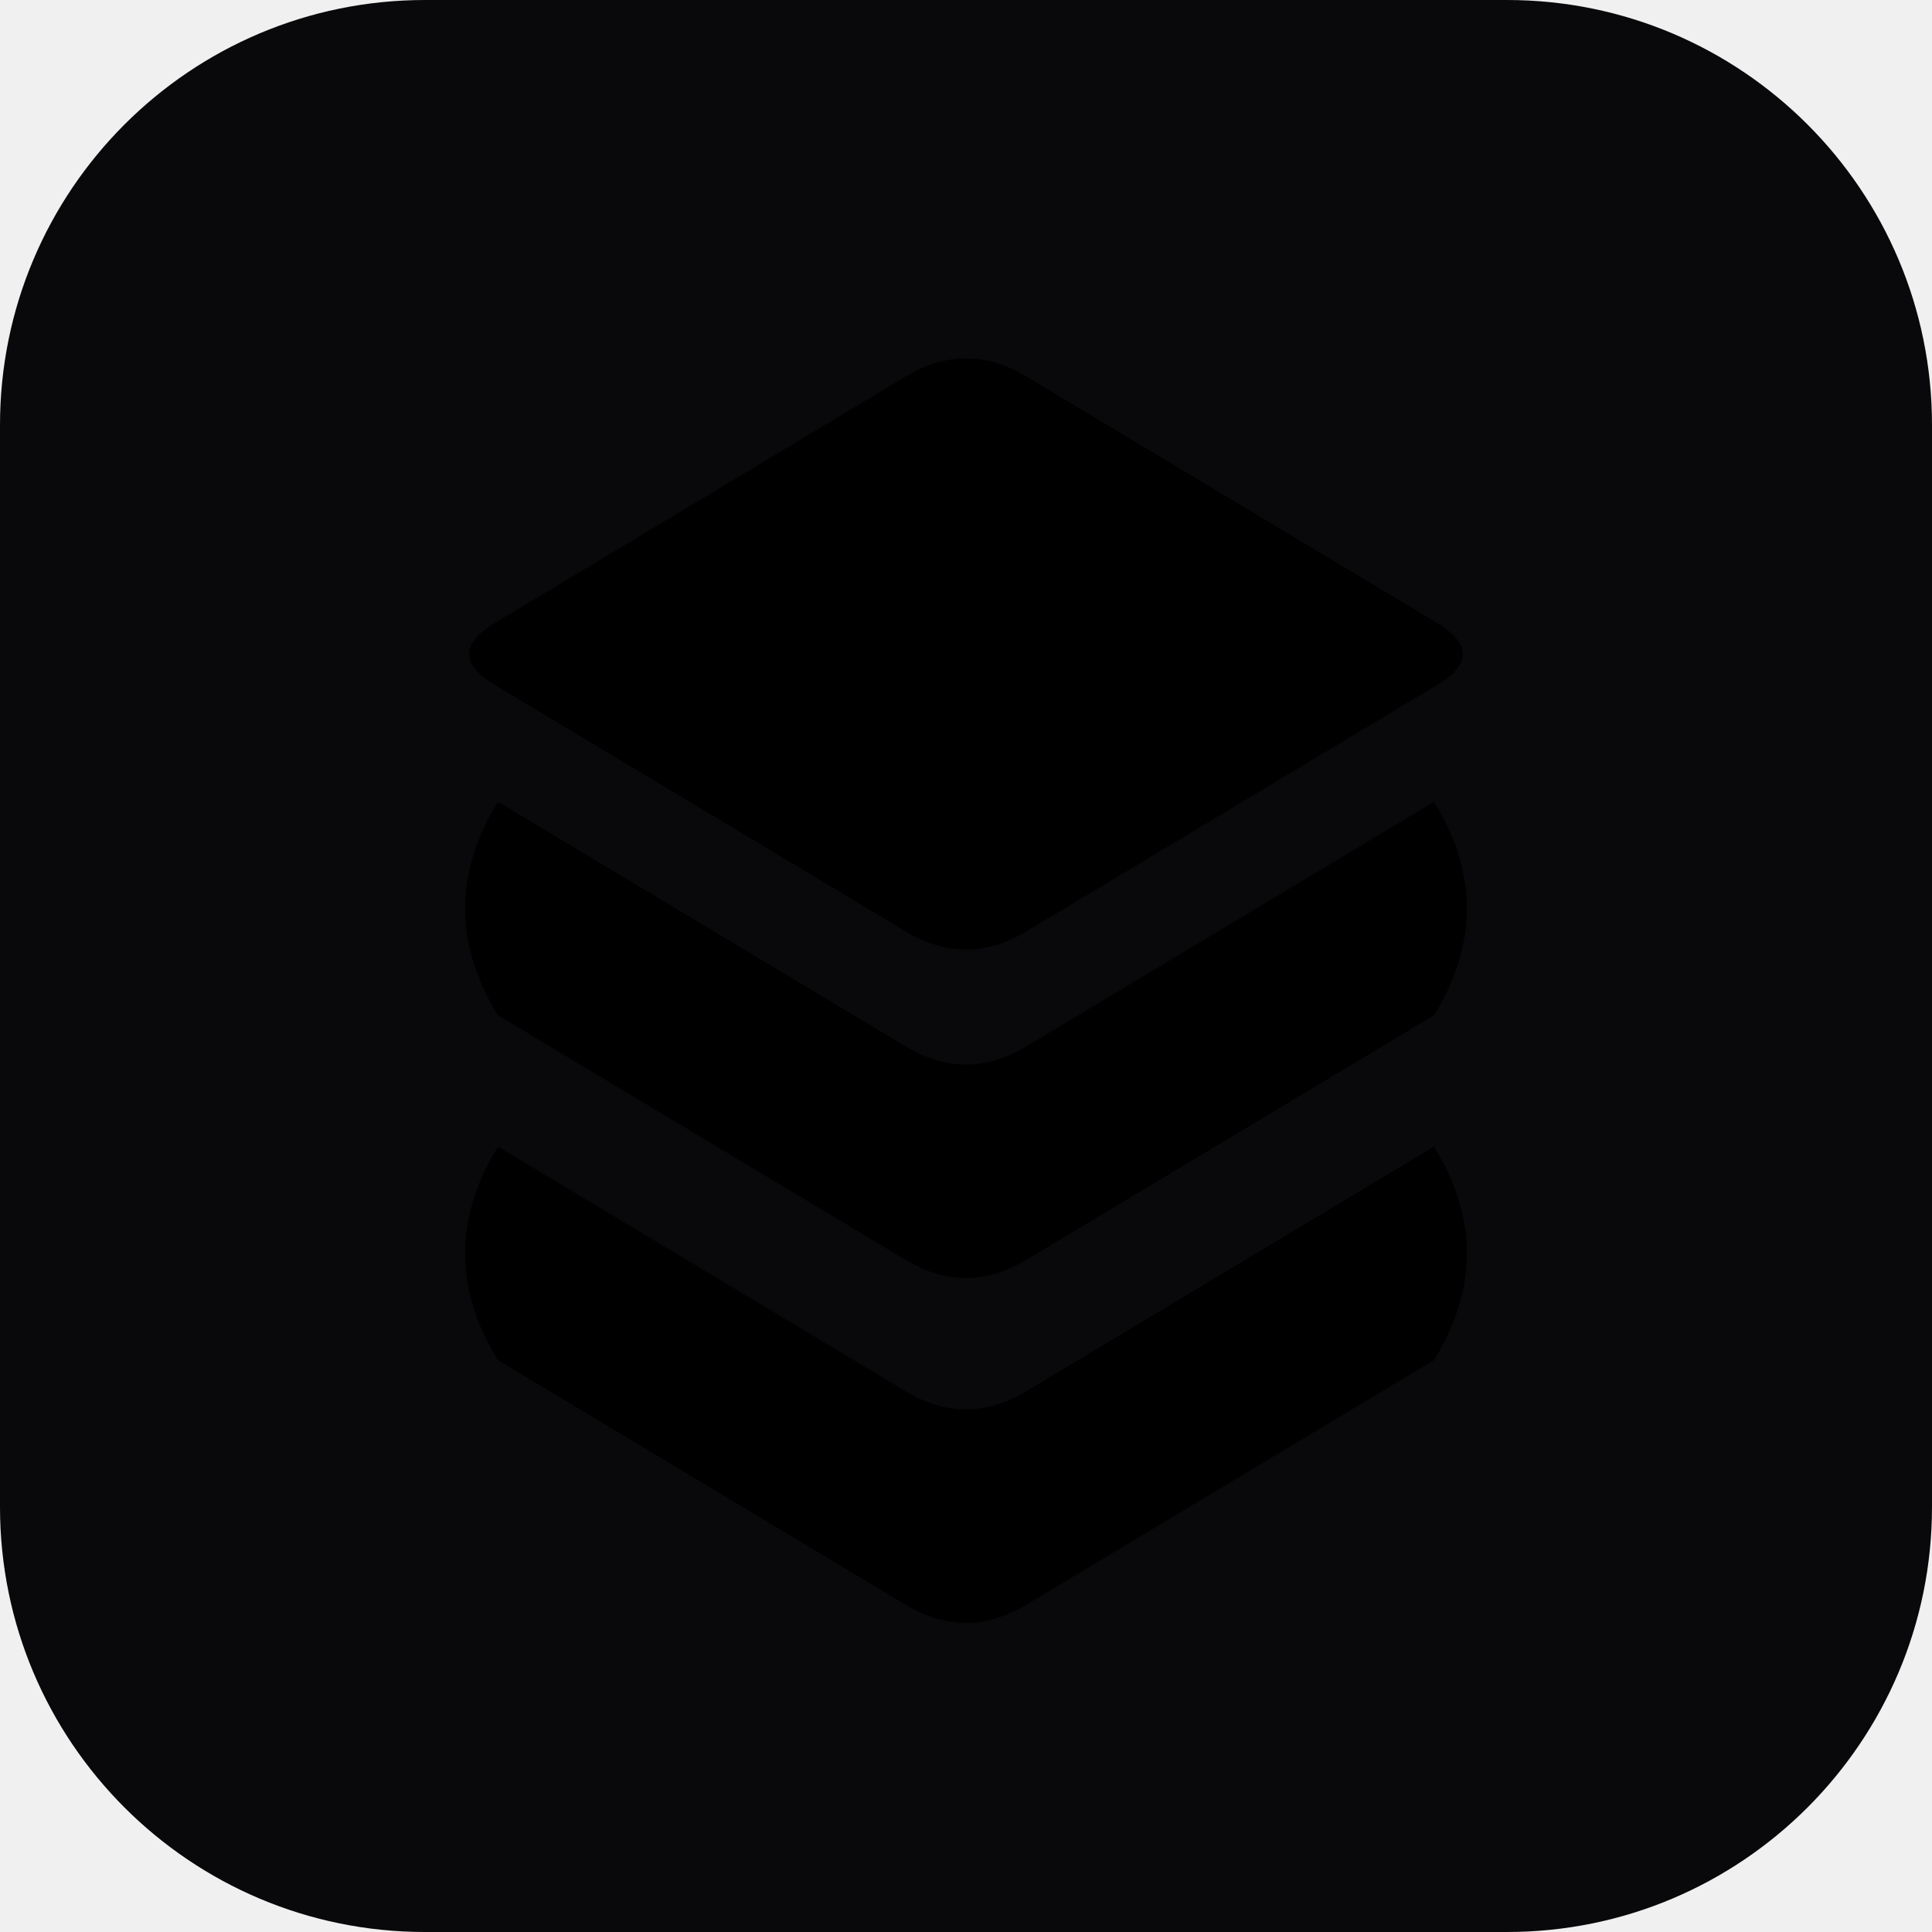
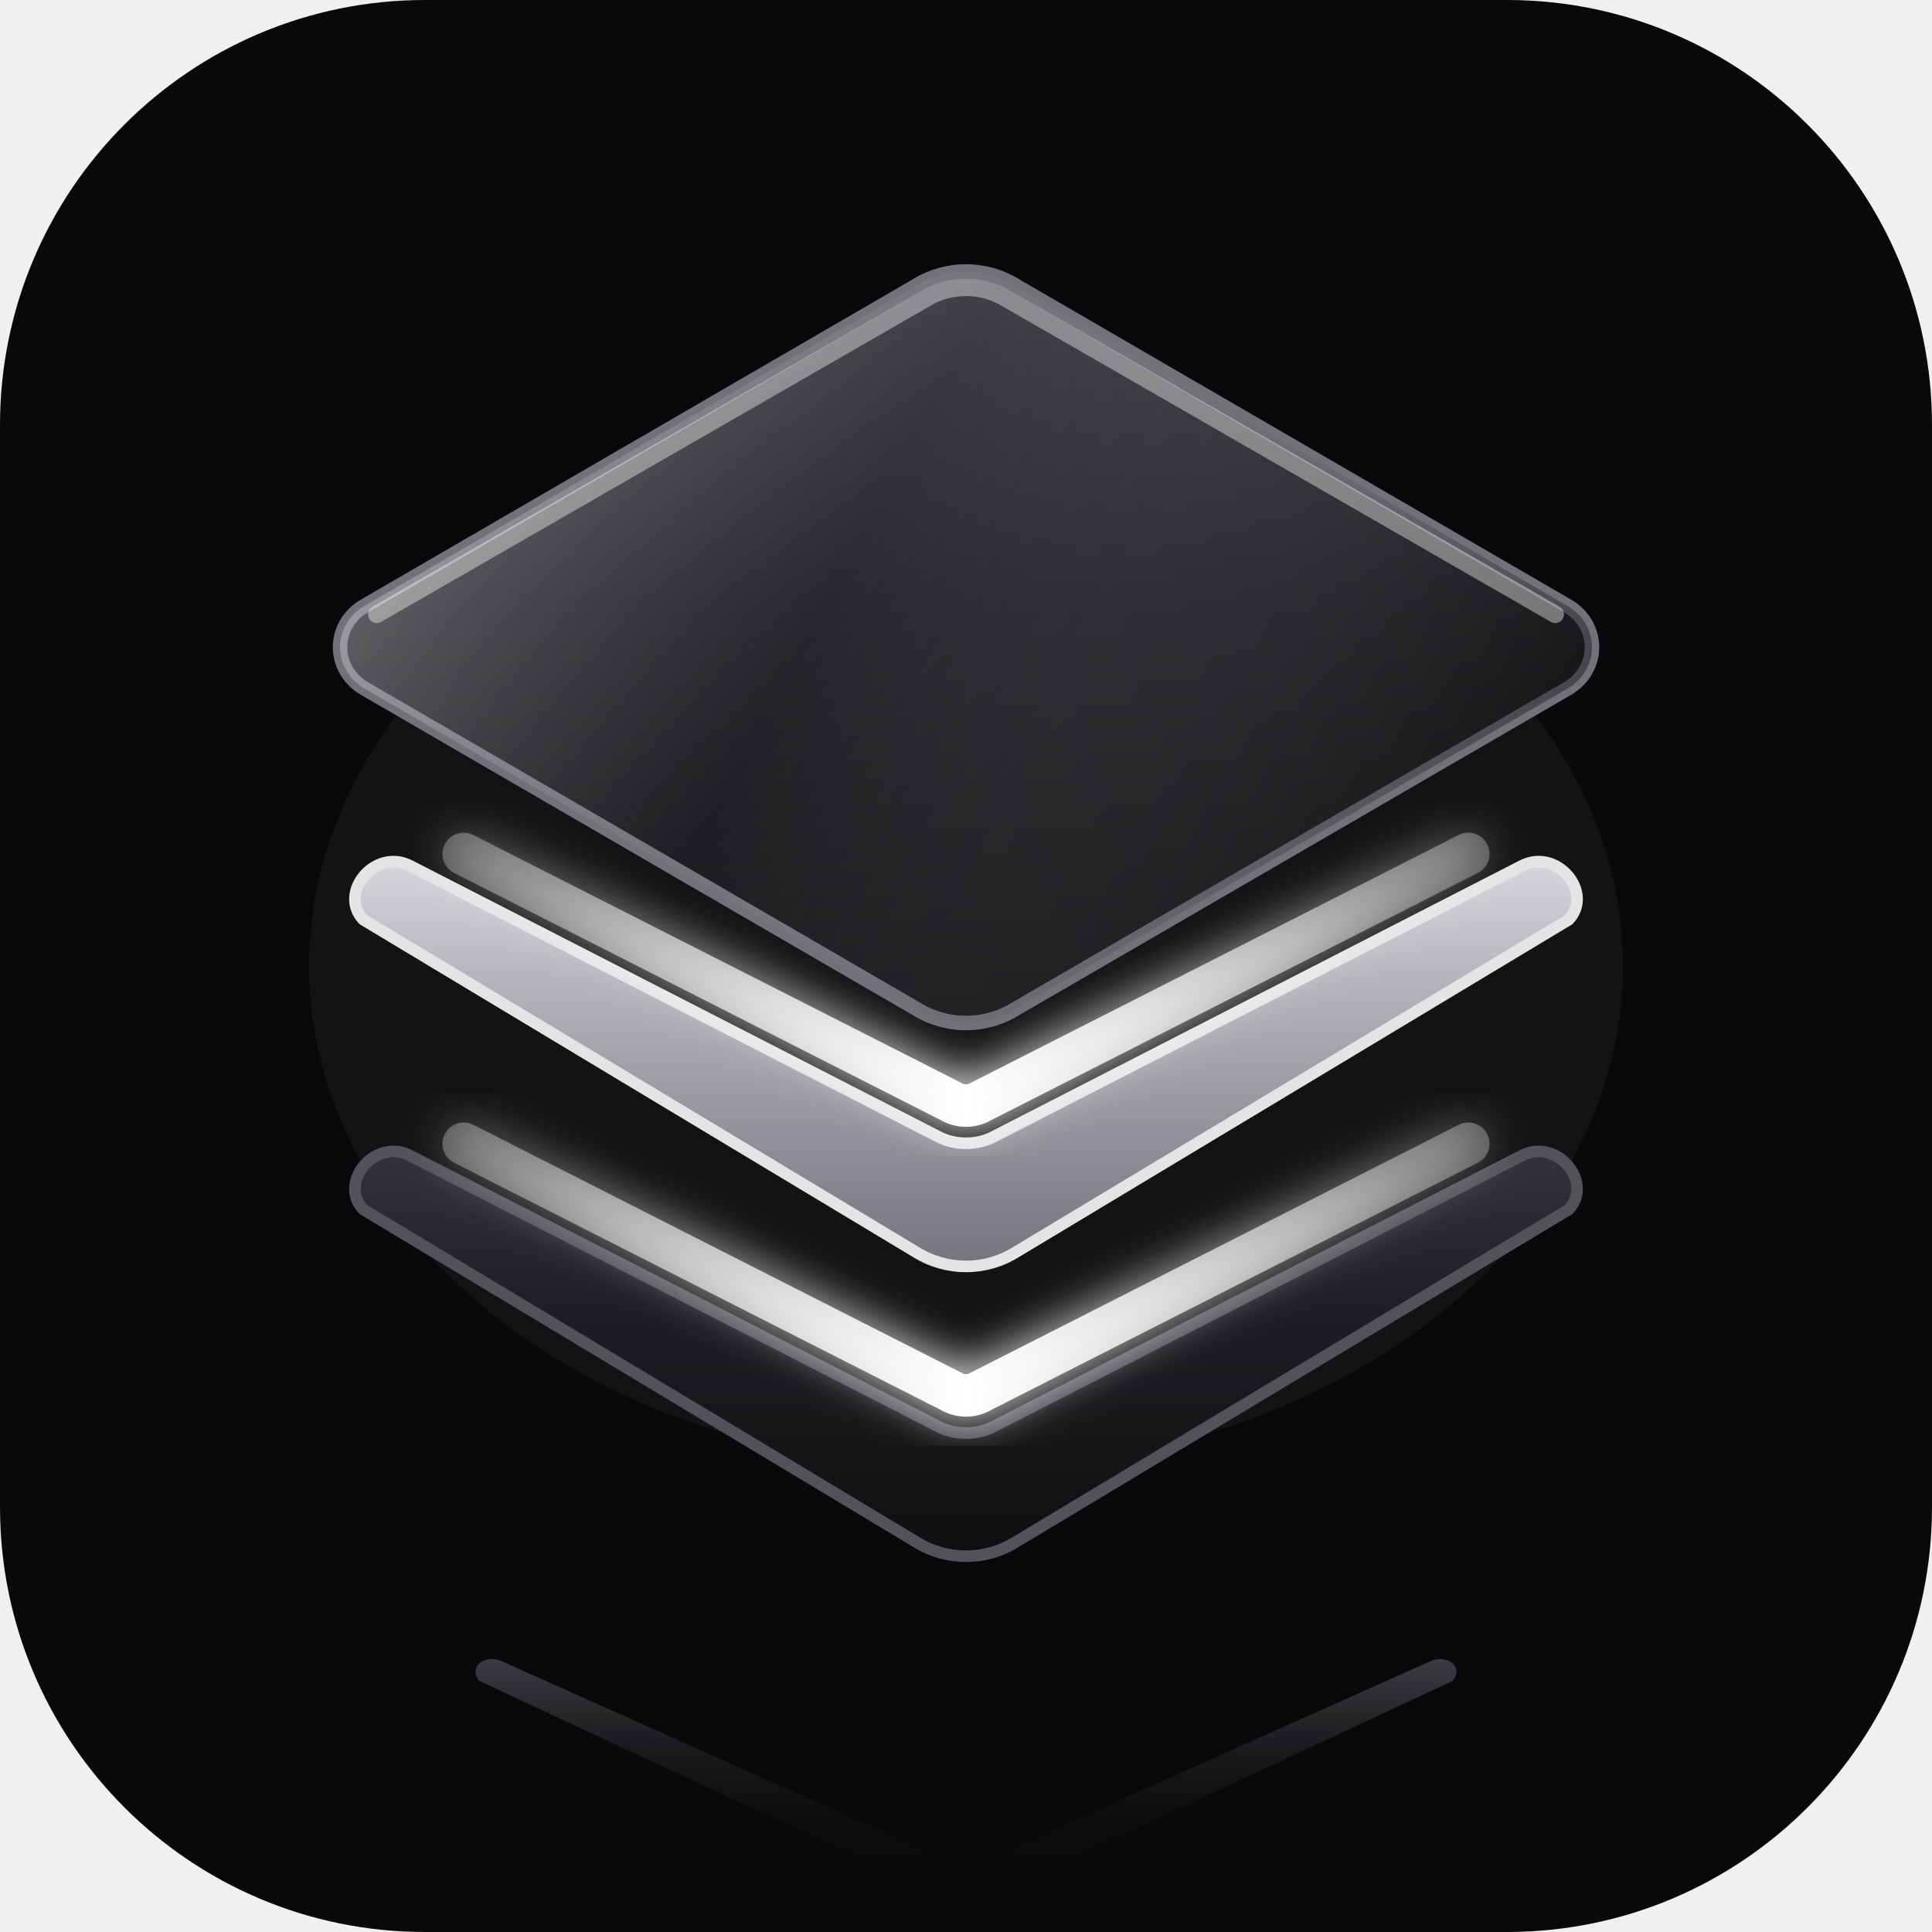
<svg xmlns="http://www.w3.org/2000/svg" viewBox="0 0 100 100" fill="none">
+   <defs>
+     <linearGradient id="nexusTopPlate" x1="50" y1="14" x2="50" y2="52" gradientUnits="userSpaceOnUse">
+       <stop offset="0%" stop-color="#38383e" />
+       <stop offset="45%" stop-color="#1e1e22" />
+       <stop offset="100%" stop-color="#0d0d0f" />
+     </linearGradient>
+     <linearGradient id="nexusTopBevel" x1="20" y1="16" x2="80" y2="48" gradientUnits="userSpaceOnUse">
+       <stop offset="0%" stop-color="#ffffff" stop-opacity="0.38" />
+       <stop offset="40%" stop-color="#a1a1aa" stop-opacity="0.08" />
+       <stop offset="100%" stop-color="#000000" stop-opacity="0.5" />
+     </linearGradient>
+     <linearGradient id="nexusMidPlate" x1="50" y1="42" x2="50" y2="67" gradientUnits="userSpaceOnUse">
+       <stop offset="0%" stop-color="#e4e4e7" />
+       <stop offset="35%" stop-color="#b4b4bb" />
+       <stop offset="100%" stop-color="#6e6e77" />
+     </linearGradient>
+     <linearGradient id="nexusBotPlate" x1="50" y1="57" x2="50" y2="82" gradientUnits="userSpaceOnUse">
+       <stop offset="0%" stop-color="#38383e" />
+       <stop offset="45%" stop-color="#1e1e22" />
+       <stop offset="100%" stop-color="#0d0d0f" />
+     </linearGradient>
+     <linearGradient id="slitGlowGrad" x1="22" y1="0" x2="78" y2="0" gradientUnits="userSpaceOnUse">
+       <stop offset="0%" stop-color="#ffffff" stop-opacity="0.25" />
+       <stop offset="50%" stop-color="#ffffff" stop-opacity="1" />
+       <stop offset="100%" stop-color="#ffffff" stop-opacity="0.25" />
+     </linearGradient>
+     <linearGradient id="reflectionGrad" x1="50" y1="84" x2="50" y2="98" gradientUnits="userSpaceOnUse">
+       <stop offset="0%" stop-color="#a1a1aa" stop-opacity="0.45" />
+       <stop offset="50%" stop-color="#71717a" stop-opacity="0.15" />
+       <stop offset="100%" stop-color="#000000" stop-opacity="0" />
+     </linearGradient>
+     <filter id="slitGlowFilter" x="-20%" y="-20%" width="140%" height="140%">
+       <feGaussianBlur stdDeviation="1.2" result="blur" />
+       <feMerge>
+         <feMergeNode in="blur" />
+         <feMergeNode in="SourceGraphic" />
+       </feMerge>
+     </filter>
+   </defs>
  <rect width="100" height="100" rx="22" fill="#09090b" />
-   <defs>
-     <linearGradient id="iconLayerPrimary" x1="20" y1="12" x2="80" y2="50" gradientUnits="userSpaceOnUse">
-       <stop offset="0%" stopColor="#FFFFFF" />
-       <stop offset="100%" stopColor="#E2E8F0" />
-     </linearGradient>
-     <linearGradient id="iconLayerAccent" x1="20" y1="40" x2="80" y2="70" gradientUnits="userSpaceOnUse">
-       <stop offset="0%" stopColor="#CBD5E1" />
-       <stop offset="100%" stopColor="#94A3B8" />
-     </linearGradient>
-     <linearGradient id="iconLayerBase" x1="20" y1="61" x2="80" y2="91" gradientUnits="userSpaceOnUse">
-       <stop offset="0%" stopColor="#FFFFFF" />
-       <stop offset="100%" stopColor="#E2E8F0" />
-     </linearGradient>
-   </defs>
-   <g transform="translate(50, 50) scale(0.85) translate(-50, -50)">
-     <path d="M 21.5 29 L 46.5 14 Q 50 12 53.5 14 L 78.5 29 Q 82 31 78.5 33 L 53.5 48 Q 50 50 46.5 48 L 21.5 33 Q 18 31 21.5 29 Z" fill="url(#iconLayerPrimary)" />
-     <path d="M 21.5 40 L 46.5 55 Q 50 57 53.5 55 L 78.5 40 Q 82.5 46.5 78.5 53 L 53.5 68 Q 50 70 46.5 68 L 21.5 53 Q 17.5 46.5 21.5 40 Z" fill="url(#iconLayerAccent)" />
-     <path d="M 21.5 61 L 46.5 76 Q 50 78 53.5 76 L 78.5 61 Q 82.5 67.5 78.5 74 L 53.5 89 Q 50 91 46.5 89 L 21.5 74 Q 17.5 67.5 21.5 61 Z" fill="url(#iconLayerBase)" />
+   <ellipse cx="50" cy="50" rx="34" ry="26" fill="#ffffff" fill-opacity="0.04" />
+   <g id="nexus-stacked-plates">
+     <path d="M 26 86 L 48.8 96.2 C 49.5 96.5 50.5 96.5 51.2 96.2 L 74 86 C 74.8 85.6 75.8 86.2 75.2 87 L 51.2 98.2 C 50.5 98.5 49.5 98.5 48.8 98.2 L 24.8 87 C 24.2 86.2 25.2 85.6 26 86 Z" fill="url(#reflectionGrad)" />
+     <path d="M 21.2 59.8 L 48.5 73.8 C 49.4 74.3 50.6 74.3 51.5 73.8 L 78.8 59.8 C 80.6 58.9 82.5 61.2 81.2 62.6 L 52.6 79.8 C 51 80.8 49 80.8 47.4 79.8 L 18.8 62.6 C 17.5 61.2 19.4 58.9 21.2 59.8 Z" fill="url(#nexusBotPlate)" stroke="#52525b" stroke-width="0.6" />
+     <path d="M 24 59.2 L 49.2 72 C 49.7 72.3 50.3 72.3 50.8 72 L 76 59.2" stroke="url(#slitGlowGrad)" stroke-width="2.2" stroke-linecap="round" stroke-linejoin="round" filter="url(#slitGlowFilter)" />
+     <path d="M 21.2 44.8 L 48.5 58.8 C 49.4 59.3 50.6 59.3 51.5 58.8 L 78.8 44.8 C 80.6 43.9 82.5 46.2 81.2 47.6 L 52.6 64.8 C 51 65.8 49 65.8 47.4 64.8 L 18.8 47.6 C 17.5 46.2 19.4 43.9 21.2 44.8 Z" fill="url(#nexusMidPlate)" stroke="#e4e4e7" stroke-width="0.6" />
+     <path d="M 24 44.2 L 49.2 57 C 49.7 57.3 50.3 57.3 50.8 57 L 76 44.2" stroke="url(#slitGlowGrad)" stroke-width="2.2" stroke-linecap="round" stroke-linejoin="round" filter="url(#slitGlowFilter)" />
+     <path d="M 47.4 14.8 C 49 13.8 51 13.8 52.6 14.8 L 81.2 31.4 C 82.8 32.4 82.8 34.6 81.2 35.6 L 52.6 52.2 C 51 53.2 49 53.2 47.4 52.2 L 18.8 35.6 C 17.2 34.6 17.2 32.4 18.8 31.4 Z" fill="url(#nexusTopPlate)" stroke="#71717a" stroke-width="0.75" />
+     <path d="M 47.4 14.8 C 49 13.8 51 13.8 52.6 14.8 L 81.2 31.4 C 82.8 32.4 82.8 34.6 81.2 35.6 L 52.6 52.2 C 51 53.2 49 53.2 47.4 52.2 L 18.8 35.6 C 17.2 34.6 17.2 32.4 18.8 31.4 Z" fill="url(#nexusTopBevel)" />
+     <path d="M 19.5 31.8 L 48 15.4 C 49.2 14.7 50.8 14.7 52 15.4 L 80.5 31.8" stroke="#ffffff" stroke-width="0.9" stroke-opacity="0.4" stroke-linecap="round" />
  </g>
</svg>
